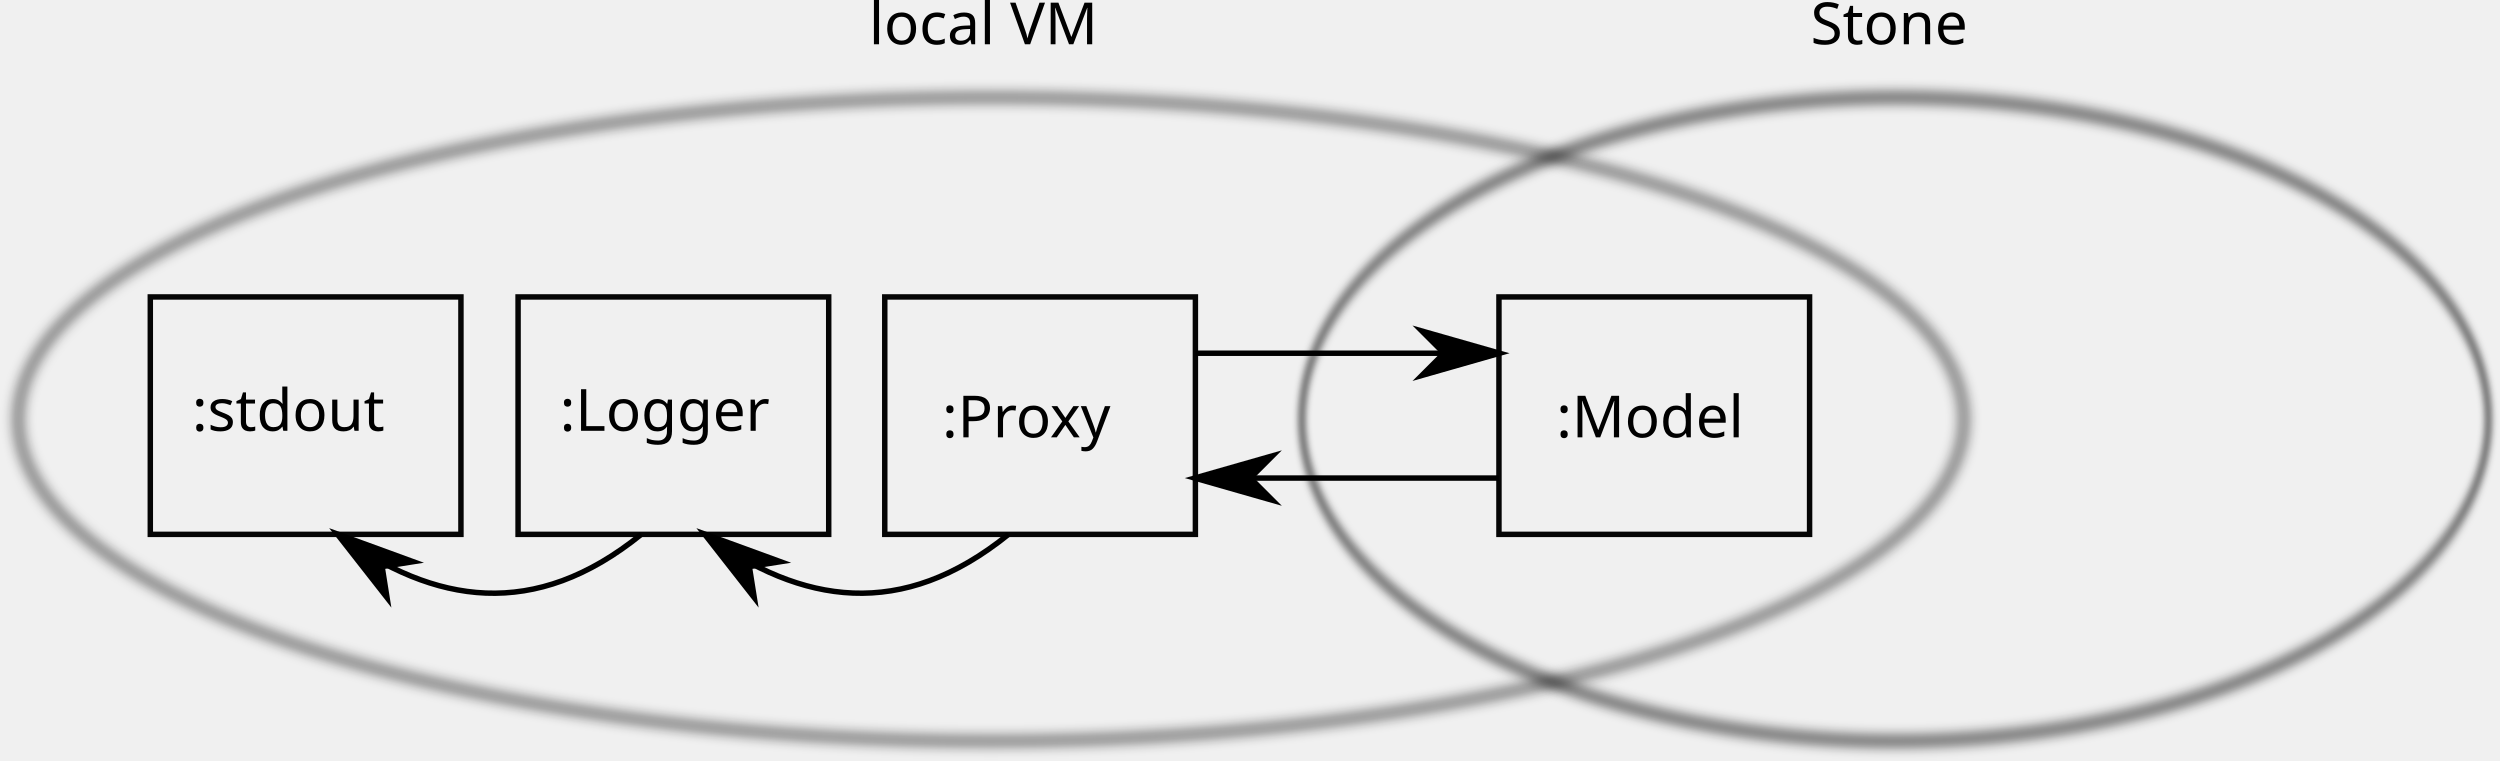
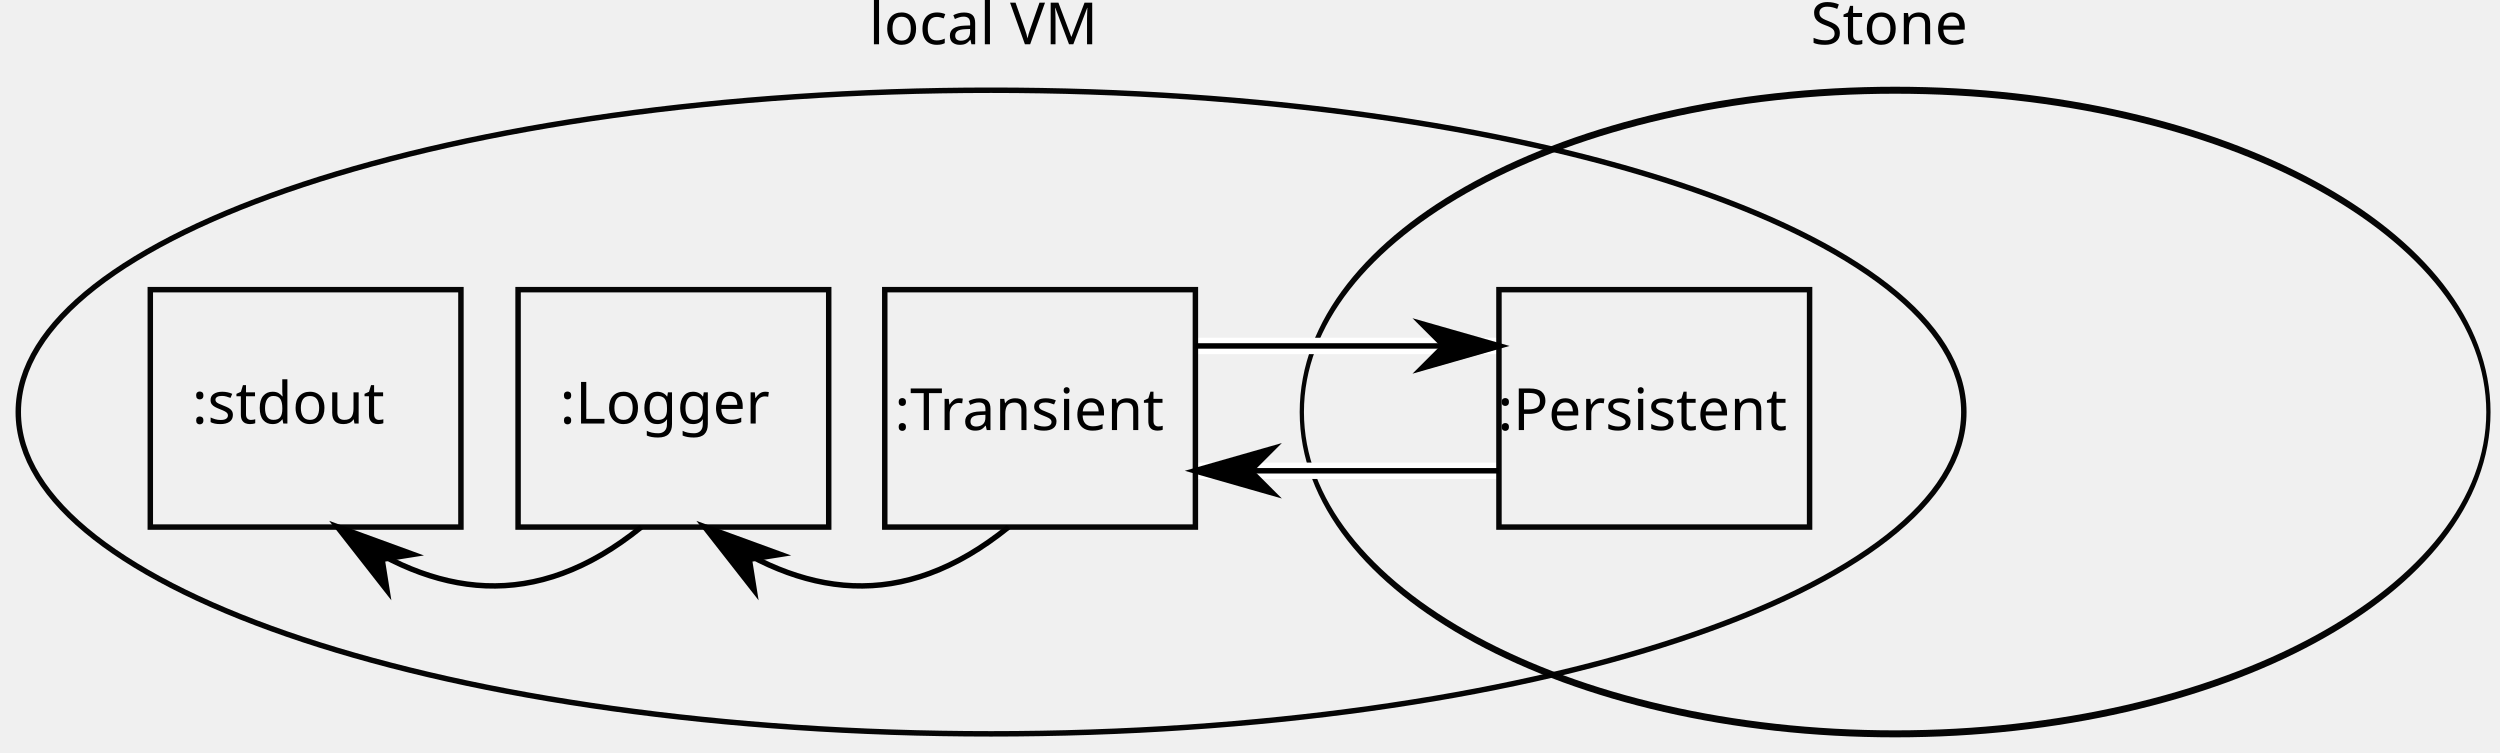
- <svg xmlns="http://www.w3.org/2000/svg" width="1373.316" height="417.576" id="svg2" version="1.1">
+ <svg xmlns="http://www.w3.org/2000/svg" width="1373.316" height="413.576" id="svg2" version="1.1">
  <defs id="defs4">
    <marker orient="auto" refY="0" refX="0" id="Arrow1Lend" style="overflow:visible">
      <path id="path3776" d="M 0,0 5,-5 -12.5,0 5,5 0,0 z" style="fill-rule:evenodd;stroke:#000000;stroke-width:1pt" transform="matrix(-0.8,0,0,-0.8,-10,0)" />
    </marker>
-     <filter id="filter4279" color-interpolation-filters="sRGB">
-       <feGaussianBlur stdDeviation="3.556" id="feGaussianBlur4281" />
-     </filter>
  </defs>
-   <g id="layer1" transform="translate(448.4462,-441.1925)">
+   <g id="layer1" transform="translate(448.4462,-445.1925)">
+     <path transform="matrix(0.6098955,0,0,1,524.2049,-20.20305)" d="m 646.498,691.738 c 0,97.631 -239.246,176.777 -534.371,176.777 -295.125,0 -534.371,-79.146 -534.371,-176.777 0,-97.631 239.246,-176.777 534.371,-176.777 295.125,0 534.371,79.146 534.371,176.777 z" id="path4283" style="opacity:0.98;color:#000000;fill:none;stroke:#000000;stroke-width:3.841;stroke-linecap:butt;stroke-linejoin:miter;stroke-miterlimit:4;stroke-opacity:1;stroke-dasharray:none;stroke-dashoffset:0;marker:none;visibility:visible;display:inline;overflow:visible;enable-background:accumulate" />
+     <path style="fill:none;stroke:#ffffff;stroke-width:9;stroke-linecap:butt;stroke-linejoin:miter;stroke-miterlimit:4;stroke-opacity:1;stroke-dasharray:none;marker-end:none" d="m 374.967,703.804 -166.751,0" id="path4979" />
+     <path style="fill:none;stroke:#ffffff;stroke-width:9;stroke-linecap:butt;stroke-linejoin:miter;stroke-miterlimit:4;stroke-opacity:1;stroke-dasharray:none;marker-end:none" d="m 374.967,635.232 -166.751,0" id="path4979-7" />
    <rect style="opacity:0.98;color:#000000;fill:none;stroke:#000000;stroke-width:3;stroke-linecap:butt;stroke-linejoin:miter;stroke-miterlimit:4;stroke-opacity:1;stroke-dasharray:none;stroke-dashoffset:0;marker:none;visibility:visible;display:inline;overflow:visible;enable-background:accumulate" id="rect2985" width="170.64" height="130.42" x="374.967" y="604.308" />
-     <text xml:space="preserve" style="font-size:32px;font-style:normal;font-weight:normal;line-height:125%;letter-spacing:0px;word-spacing:0px;fill:#000000;fill-opacity:1;stroke:none;font-family:Sans" x="406.466" y="681.448" id="text3755">
-       <tspan id="tspan3757" x="406.466" y="681.448">:Model</tspan>
+     <text xml:space="preserve" style="font-size:32px;font-style:normal;font-weight:normal;line-height:125%;letter-spacing:0px;word-spacing:0px;fill:#000000;fill-opacity:1;stroke:none;font-family:Sans" x="374.177" y="681.448" id="text3755">
+       <tspan id="tspan3757" x="374.177" y="681.448">:Persistent</tspan>
    </text>
-     <text id="text3763" y="681.448" x="69.075" style="font-size:32px;font-style:normal;font-weight:normal;line-height:125%;letter-spacing:0px;word-spacing:0px;fill:#000000;fill-opacity:1;stroke:none;font-family:Sans" xml:space="preserve">
-       <tspan y="681.448" x="69.075" id="tspan3765">:Proxy</tspan>
+     <text id="text3763" y="681.448" x="42.943" style="font-size:32px;font-style:normal;font-weight:normal;line-height:125%;letter-spacing:0px;word-spacing:0px;fill:#000000;fill-opacity:1;stroke:none;font-family:Sans" xml:space="preserve">
+       <tspan y="681.448" x="42.943" id="tspan3765">:Transient</tspan>
    </text>
    <path style="fill:none;stroke:#000000;stroke-width:3;stroke-linecap:butt;stroke-linejoin:miter;stroke-miterlimit:4;stroke-opacity:1;stroke-dasharray:none;marker-end:url(#Arrow1Lend)" d="m 208.216,635.232 166.751,0" id="path3767" />
    <path id="path4213" d="m 374.967,703.804 -166.751,0" style="fill:none;stroke:#000000;stroke-width:3;stroke-linecap:butt;stroke-linejoin:miter;stroke-miterlimit:4;stroke-opacity:1;stroke-dasharray:none;marker-end:url(#Arrow1Lend)" />
    <text xml:space="preserve" style="font-size:32px;font-style:normal;font-weight:normal;line-height:125%;letter-spacing:0px;word-spacing:0px;fill:#000000;fill-opacity:1;stroke:none;font-family:Sans" x="-140.955" y="677.854" id="text4233">
      <tspan id="tspan4235" x="-140.955" y="677.854">:Logger</tspan>
    </text>
    <rect y="604.308" x="37.576" height="130.42" width="170.64" id="rect3761" style="opacity:0.98;color:#000000;fill:none;stroke:#000000;stroke-width:3;stroke-linecap:butt;stroke-linejoin:miter;stroke-miterlimit:4;stroke-opacity:1;stroke-dasharray:none;stroke-dashoffset:0;marker:none;visibility:visible;display:inline;overflow:visible;enable-background:accumulate" />
    <path style="fill:none;stroke:#000000;stroke-width:3;stroke-linecap:butt;stroke-linejoin:miter;stroke-miterlimit:4;stroke-opacity:1;stroke-dasharray:none;marker-end:url(#Arrow1Lend)" d="m 105.557,734.728 c -58.545,47.387 -113.581,38.624 -166.751,0" id="path4239" />
    <rect style="opacity:0.98;color:#000000;fill:none;stroke:#000000;stroke-width:3;stroke-linecap:butt;stroke-linejoin:miter;stroke-miterlimit:4;stroke-opacity:1;stroke-dasharray:none;stroke-dashoffset:0;marker:none;visibility:visible;display:inline;overflow:visible;enable-background:accumulate" id="rect4231" width="170.64" height="130.42" x="-163.853" y="604.308" />
    <rect y="604.308" x="-365.883" height="130.42" width="170.64" id="rect4241" style="opacity:0.98;color:#000000;fill:none;stroke:#000000;stroke-width:3;stroke-linecap:butt;stroke-linejoin:miter;stroke-miterlimit:4;stroke-opacity:1;stroke-dasharray:none;stroke-dashoffset:0;marker:none;visibility:visible;display:inline;overflow:visible;enable-background:accumulate" />
    <text id="text4243" y="677.854" x="-342.985" style="font-size:32px;font-style:normal;font-weight:normal;line-height:125%;letter-spacing:0px;word-spacing:0px;fill:#000000;fill-opacity:1;stroke:none;font-family:Sans" xml:space="preserve">
      <tspan y="677.854" x="-342.985" id="tspan4245">:stdout</tspan>
    </text>
    <path id="path4267" d="m -96.173,734.728 c -58.545,47.387 -113.581,38.624 -166.751,0" style="fill:none;stroke:#000000;stroke-width:3;stroke-linecap:butt;stroke-linejoin:miter;stroke-miterlimit:4;stroke-opacity:1;stroke-dasharray:none;marker-end:url(#Arrow1Lend)" />
-     <path style="opacity:0.98;color:#000000;fill:none;stroke:#000000;stroke-width:3;stroke-linecap:butt;stroke-linejoin:miter;stroke-miterlimit:4;stroke-opacity:1;stroke-dasharray:none;stroke-dashoffset:0;marker:none;visibility:visible;display:inline;overflow:visible;filter:url(#filter4279);enable-background:accumulate" id="path4269" d="m 646.498,691.738 c 0,97.631 -239.246,176.777 -534.371,176.777 -295.125,0 -534.371,-79.146 -534.371,-176.777 0,-97.631 239.246,-176.777 534.371,-176.777 295.125,0 534.371,79.146 534.371,176.777 z" transform="translate(-16.16244,-20.20305)" />
-     <path transform="matrix(0.6098955,0,0,1,524.2049,-20.20305)" d="m 646.498,691.738 c 0,97.631 -239.246,176.777 -534.371,176.777 -295.125,0 -534.371,-79.146 -534.371,-176.777 0,-97.631 239.246,-176.777 534.371,-176.777 295.125,0 534.371,79.146 534.371,176.777 z" id="path4283" style="opacity:0.98;color:#000000;fill:none;stroke:#000000;stroke-width:3.841;stroke-linecap:butt;stroke-linejoin:miter;stroke-miterlimit:4;stroke-opacity:1;stroke-dasharray:none;stroke-dashoffset:0;marker:none;visibility:visible;display:inline;overflow:visible;filter:url(#filter4279);enable-background:accumulate" />
-     <text xml:space="preserve" style="font-size:32px;font-style:normal;font-weight:normal;line-height:125%;letter-spacing:0px;word-spacing:0px;fill:#000000;fill-opacity:1;stroke:none;font-family:Sans" x="28.902" y="465.505" id="text4285">
-       <tspan id="tspan4287" x="28.902" y="465.505">local VM</tspan>
+     <path style="opacity:0.98;color:#000000;fill:none;stroke:#000000;stroke-width:3;stroke-linecap:butt;stroke-linejoin:miter;stroke-miterlimit:4;stroke-opacity:1;stroke-dasharray:none;stroke-dashoffset:0;marker:none;visibility:visible;display:inline;overflow:visible;enable-background:accumulate" id="path4269" d="m 646.498,691.738 c 0,97.631 -239.246,176.777 -534.371,176.777 -295.125,0 -534.371,-79.146 -534.371,-176.777 0,-97.631 239.246,-176.777 534.371,-176.777 295.125,0 534.371,79.146 534.371,176.777 z" transform="translate(-16.16244,-20.20305)" />
+     <text xml:space="preserve" style="font-size:32px;font-style:normal;font-weight:normal;line-height:125%;letter-spacing:0px;word-spacing:0px;fill:#000000;fill-opacity:1;stroke:none;font-family:Sans" x="28.902" y="469.505" id="text4285">
+       <tspan id="tspan4287" x="28.902" y="469.505">local VM</tspan>
    </text>
-     <text xml:space="preserve" style="font-size:32px;font-style:normal;font-weight:normal;line-height:125%;letter-spacing:0px;word-spacing:0px;fill:#000000;fill-opacity:1;stroke:none;font-family:Sans" x="546.169" y="465.505" id="text4289">
-       <tspan id="tspan4291" x="546.169" y="465.505">Stone</tspan>
+     <text xml:space="preserve" style="font-size:32px;font-style:normal;font-weight:normal;line-height:125%;letter-spacing:0px;word-spacing:0px;fill:#000000;fill-opacity:1;stroke:none;font-family:Sans" x="546.169" y="469.505" id="text4289">
+       <tspan id="tspan4291" x="546.169" y="469.505">Stone</tspan>
    </text>
  </g>
</svg>
